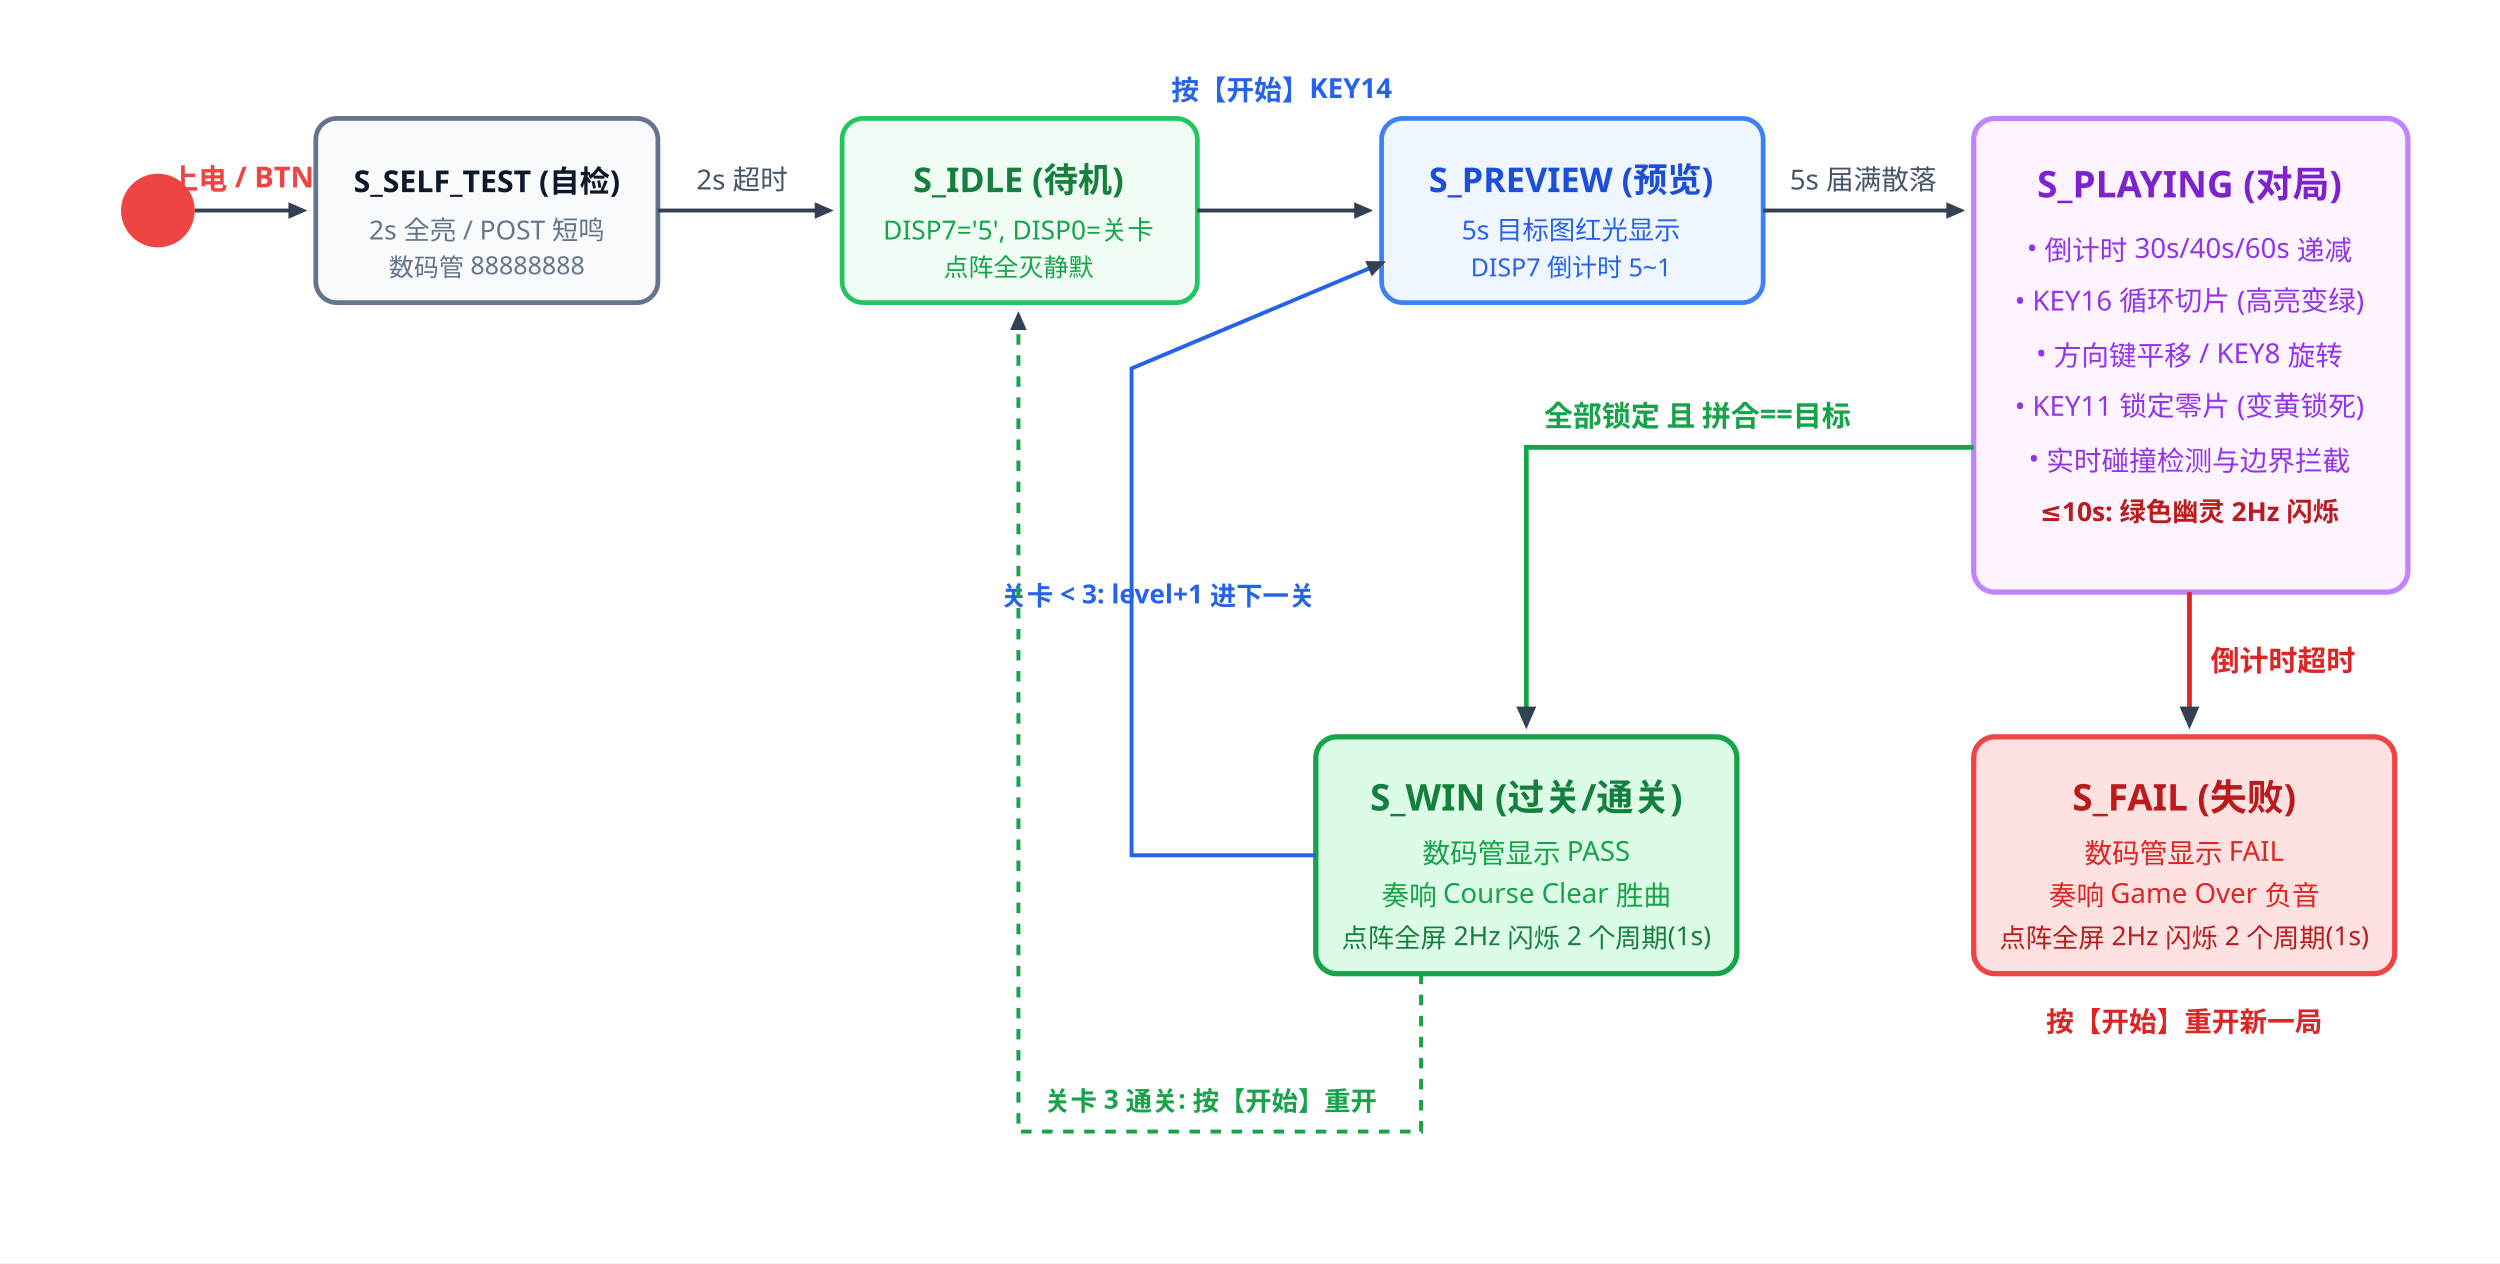
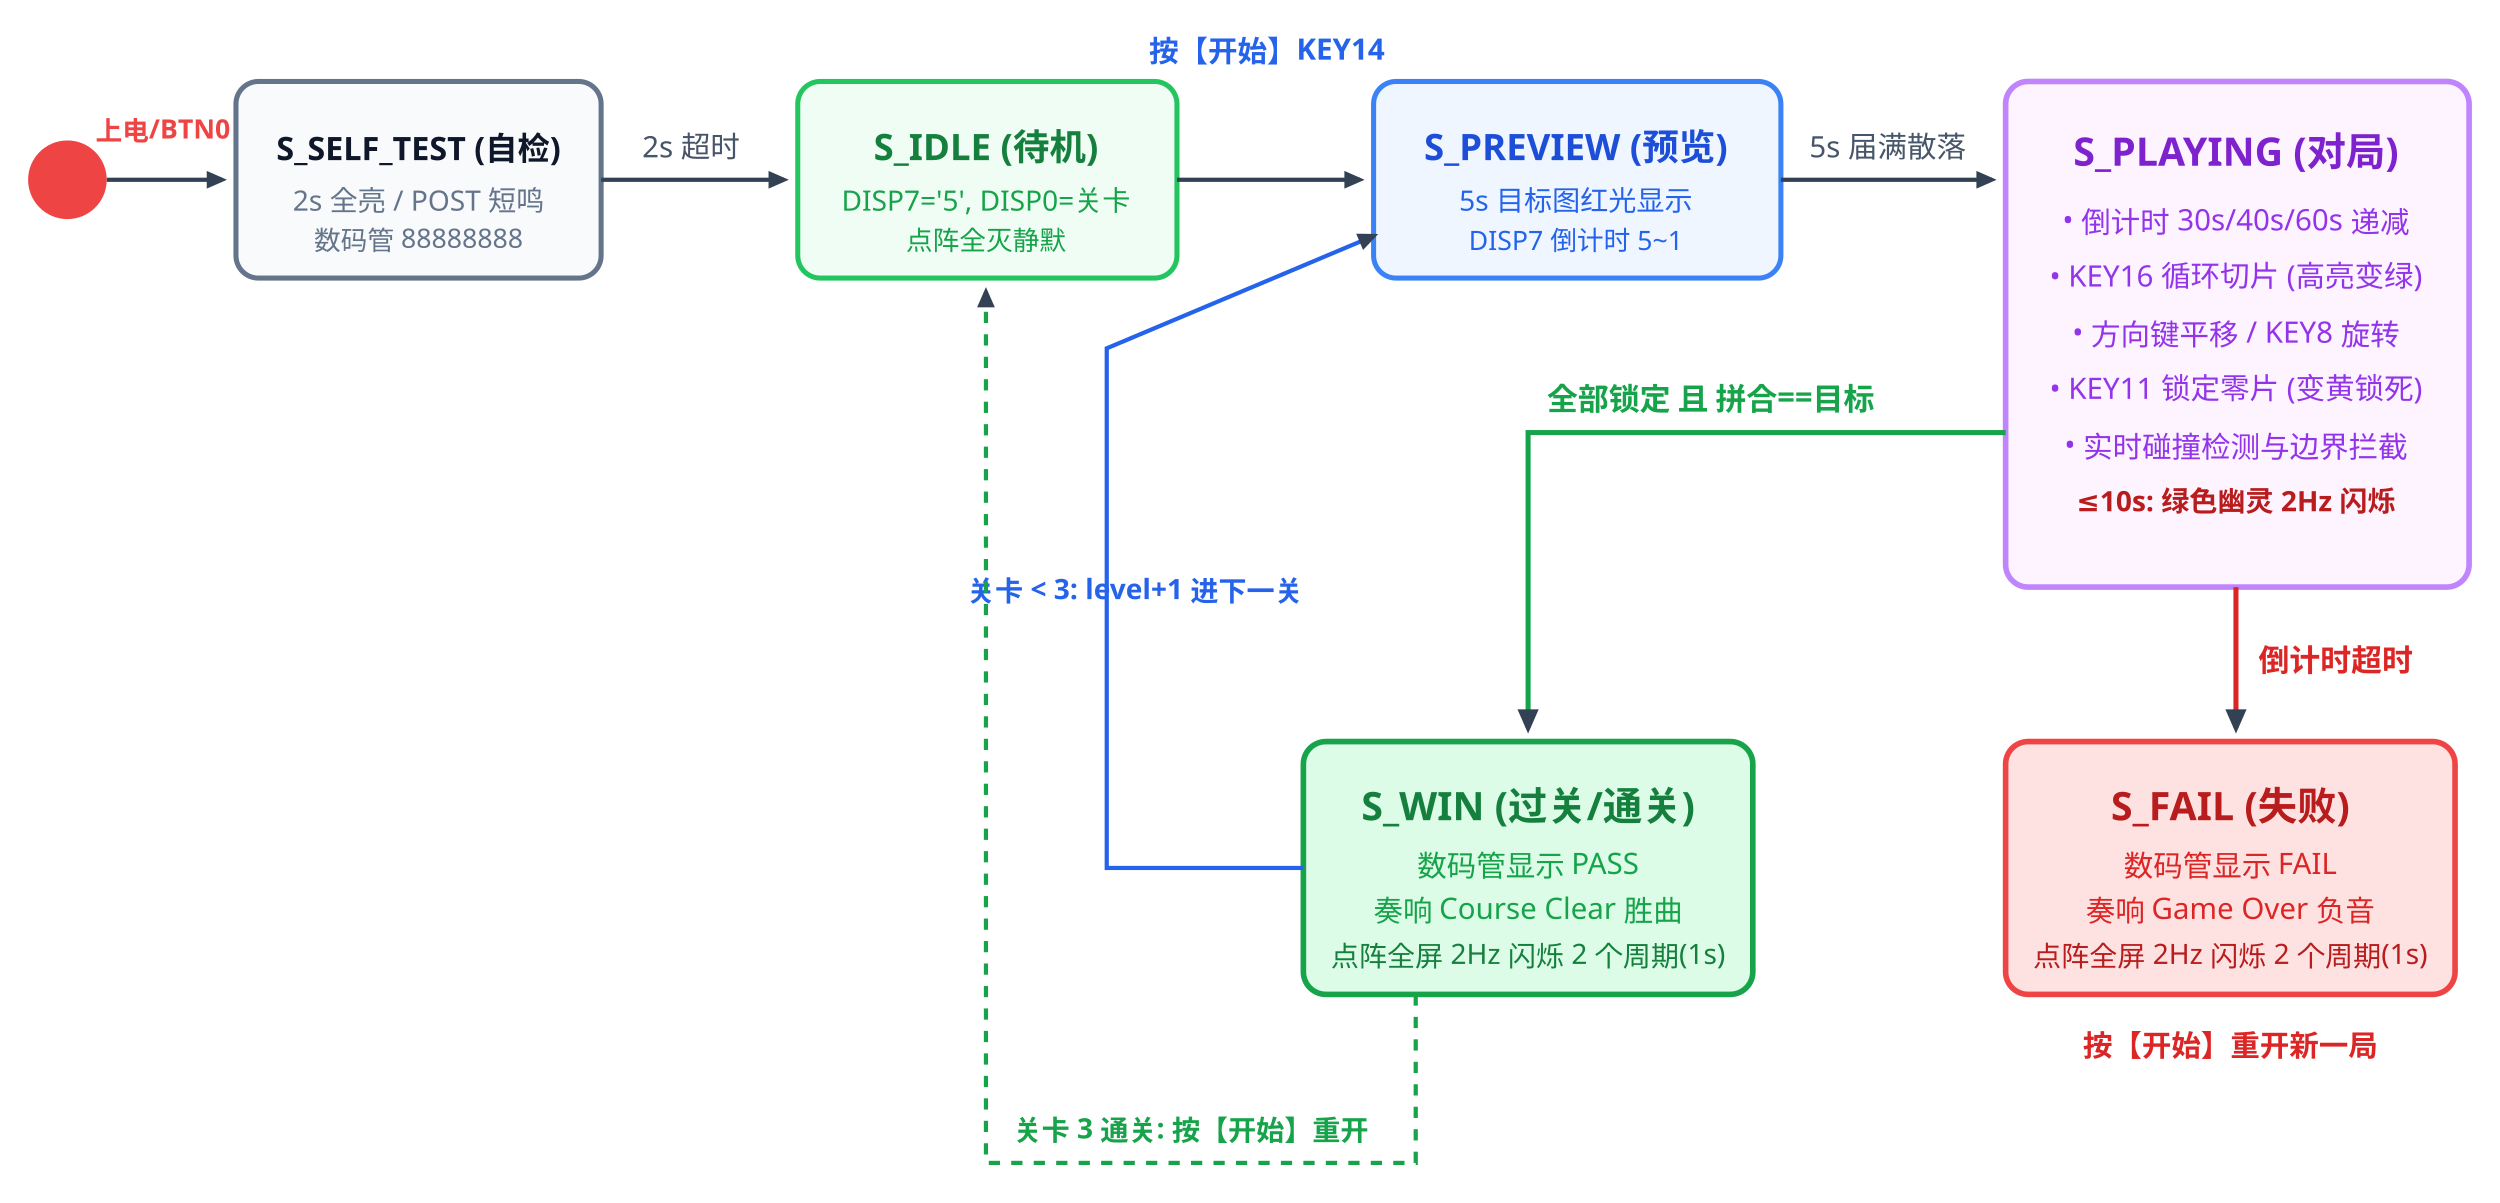
- <svg xmlns="http://www.w3.org/2000/svg" viewBox="0 0 950 480" width="950" height="480" font-family="Hiragino Sans GB, PingFang SC, Noto Sans SC, Microsoft YaHei, sans-serif">
+ <svg xmlns="http://www.w3.org/2000/svg" viewBox="36 16 890 428" width="890" height="428" font-family="Hiragino Sans GB, PingFang SC, Noto Sans SC, Microsoft YaHei, sans-serif">
  <defs>
    <marker id="arrow" viewBox="0 0 10 10" refX="6" refY="5" markerWidth="6" markerHeight="6" orient="auto-start-reverse">
      <path d="M 0 1.5 L 8 5 L 0 8.5 z" fill="#334155" />
    </marker>
  </defs>
  <rect width="950" height="480" fill="#ffffff" />
  <circle cx="60" cy="80" r="14" fill="#ef4444" />
  <line x1="74" y1="80" x2="115" y2="80" stroke="#334155" stroke-width="1.5" marker-end="url(#arrow)" />
-   <text x="95" y="72" font-size="11" font-weight="bold" fill="#ef4444" text-anchor="middle">上电 / BTN0</text>
+   <text x="94" y="66" font-size="9.5" font-weight="bold" fill="#ef4444" text-anchor="middle">上电/BTN0</text>
  <rect x="120" y="45" width="130" height="70" rx="8" fill="#f8fafc" stroke="#64748b" stroke-width="1.8" />
  <text x="185" y="73" font-size="11.5" font-weight="bold" fill="#0f172a" text-anchor="middle">S_SELF_TEST (自检)</text>
  <text x="185" y="91" font-size="10" fill="#64748b" text-anchor="middle">2s 全亮 / POST 短鸣</text>
  <text x="185" y="105" font-size="9.5" fill="#64748b" text-anchor="middle">数码管 88888888</text>
  <line x1="250" y1="80" x2="315" y2="80" stroke="#334155" stroke-width="1.5" marker-end="url(#arrow)" />
  <text x="282" y="72" font-size="10.5" font-weight="500" fill="#475569" text-anchor="middle">2s 超时</text>
  <rect x="320" y="45" width="135" height="70" rx="8" fill="#f0fdf4" stroke="#22c55e" stroke-width="1.8" />
  <text x="387" y="73" font-size="13" font-weight="bold" fill="#15803d" text-anchor="middle">S_IDLE (待机)</text>
  <text x="387" y="91" font-size="10" fill="#16a34a" text-anchor="middle">DISP7='5', DISP0=关卡</text>
  <text x="387" y="105" font-size="9.5" fill="#16a34a" text-anchor="middle">点阵全灭静默</text>
  <line x1="455" y1="80" x2="520" y2="80" stroke="#334155" stroke-width="1.5" marker-end="url(#arrow)" />
  <text x="487" y="38" font-size="10.5" font-weight="bold" fill="#2563eb" text-anchor="middle">按【开始】KEY14</text>
  <rect x="525" y="45" width="145" height="70" rx="8" fill="#eff6ff" stroke="#3b82f6" stroke-width="1.8" />
  <text x="597" y="73" font-size="13" font-weight="bold" fill="#1d4ed8" text-anchor="middle">S_PREVIEW (预览)</text>
  <text x="597" y="91" font-size="10" fill="#2563eb" text-anchor="middle">5s 目标图红光显示</text>
  <text x="597" y="105" font-size="9.5" fill="#2563eb" text-anchor="middle">DISP7 倒计时 5~1</text>
  <line x1="670" y1="80" x2="745" y2="80" stroke="#334155" stroke-width="1.5" marker-end="url(#arrow)" />
  <text x="708" y="72" font-size="10.5" font-weight="500" fill="#475569" text-anchor="middle">5s 届满散落</text>
  <rect x="750" y="45" width="165" height="180" rx="8" fill="#fdf4ff" stroke="#c084fc" stroke-width="2" />
  <text x="832" y="75" font-size="14" font-weight="bold" fill="#7e22ce" text-anchor="middle">S_PLAYING (对局)</text>
  <text x="832" y="98" font-size="10.5" fill="#9333ea" text-anchor="middle">• 倒计时 30s/40s/60s 递减</text>
  <text x="832" y="118" font-size="10.5" fill="#9333ea" text-anchor="middle">• KEY16 循环切片 (高亮变绿)</text>
  <text x="832" y="138" font-size="10.5" fill="#9333ea" text-anchor="middle">• 方向键平移 / KEY8 旋转</text>
  <text x="832" y="158" font-size="10.5" fill="#9333ea" text-anchor="middle">• KEY11 锁定零片 (变黄锁死)</text>
  <text x="832" y="178" font-size="10.5" fill="#9333ea" text-anchor="middle">• 实时碰撞检测与边界拦截</text>
  <text x="832" y="198" font-size="10" font-weight="bold" fill="#b91c1c" text-anchor="middle">≤10s: 绿色幽灵 2Hz 闪烁</text>
  <path d="M 750 170 L 580 170 L 580 275" fill="none" stroke="#16a34a" stroke-width="1.8" marker-end="url(#arrow)" />
  <text x="645" y="162" font-size="11" font-weight="bold" fill="#16a34a" text-anchor="middle">全部锁定 且 拼合==目标</text>
  <path d="M 832 225 L 832 275" fill="none" stroke="#dc2626" stroke-width="1.8" marker-end="url(#arrow)" />
  <text x="840" y="255" font-size="11" font-weight="bold" fill="#dc2626">倒计时超时</text>
  <rect x="500" y="280" width="160" height="90" rx="8" fill="#dcfce7" stroke="#16a34a" stroke-width="2" />
  <text x="580" y="308" font-size="14" font-weight="bold" fill="#15803d" text-anchor="middle">S_WIN (过关/通关)</text>
  <text x="580" y="328" font-size="10.5" fill="#16a34a" text-anchor="middle">数码管显示 PASS</text>
  <text x="580" y="344" font-size="10.5" fill="#16a34a" text-anchor="middle">奏响 Course Clear 胜曲</text>
  <text x="580" y="360" font-size="10" fill="#15803d" text-anchor="middle">点阵全屏 2Hz 闪烁 2 个周期(1s)</text>
  <rect x="750" y="280" width="160" height="90" rx="8" fill="#fee2e2" stroke="#ef4444" stroke-width="2" />
  <text x="830" y="308" font-size="14" font-weight="bold" fill="#b91c1c" text-anchor="middle">S_FAIL (失败)</text>
  <text x="830" y="328" font-size="10.5" fill="#dc2626" text-anchor="middle">数码管显示 FAIL</text>
  <text x="830" y="344" font-size="10.5" fill="#dc2626" text-anchor="middle">奏响 Game Over 负音</text>
  <text x="830" y="360" font-size="10" fill="#b91c1c" text-anchor="middle">点阵全屏 2Hz 闪烁 2 个周期(1s)</text>
  <path d="M 500 325 L 430 325 L 430 140 L 525 100" fill="none" stroke="#2563eb" stroke-width="1.5" marker-end="url(#arrow)" />
  <text x="440" y="230" font-size="10" font-weight="bold" fill="#2563eb" text-anchor="middle">关卡 &lt; 3: level+1 进下一关</text>
  <path d="M 540 370 L 540 430 L 387 430 L 387 120" fill="none" stroke="#16a34a" stroke-width="1.5" stroke-dasharray="4,4" marker-end="url(#arrow)" />
  <text x="460" y="422" font-size="10" font-weight="bold" fill="#16a34a" text-anchor="middle">关卡 3 通关: 按【开始】重开</text>
  <text x="830" y="392" font-size="10.5" font-weight="bold" fill="#dc2626" text-anchor="middle">按【开始】重开新一局</text>
</svg>
